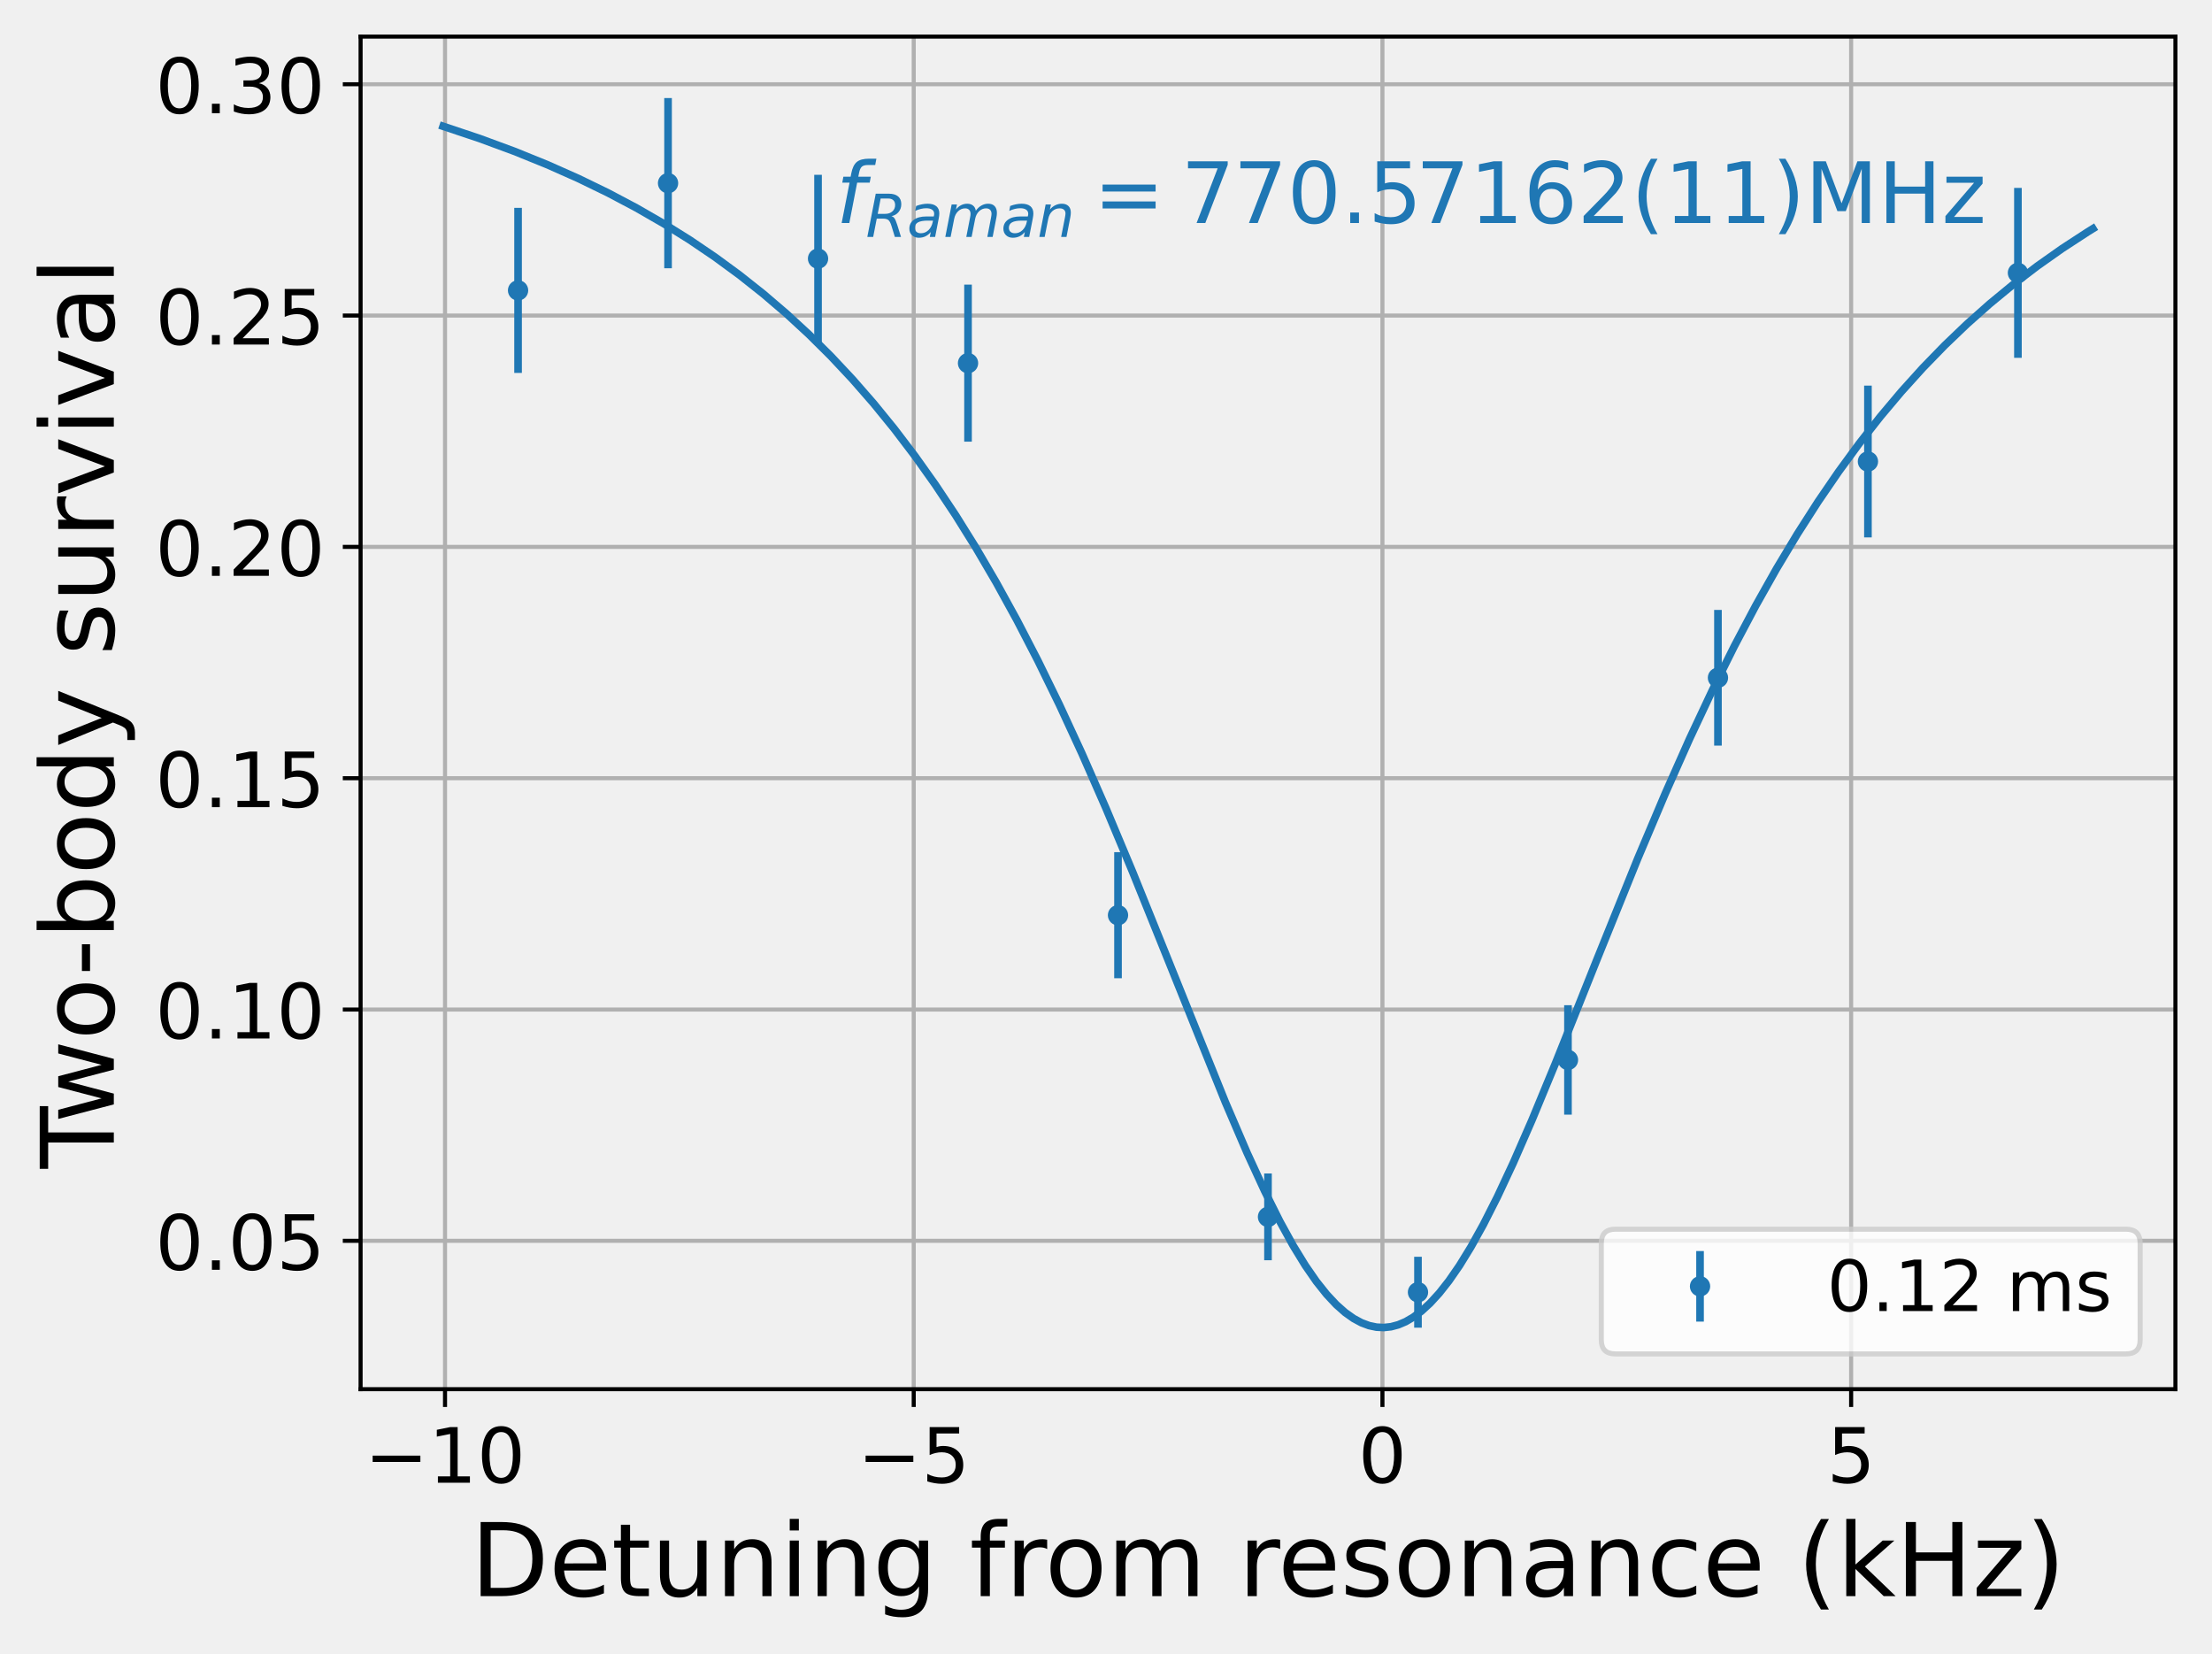
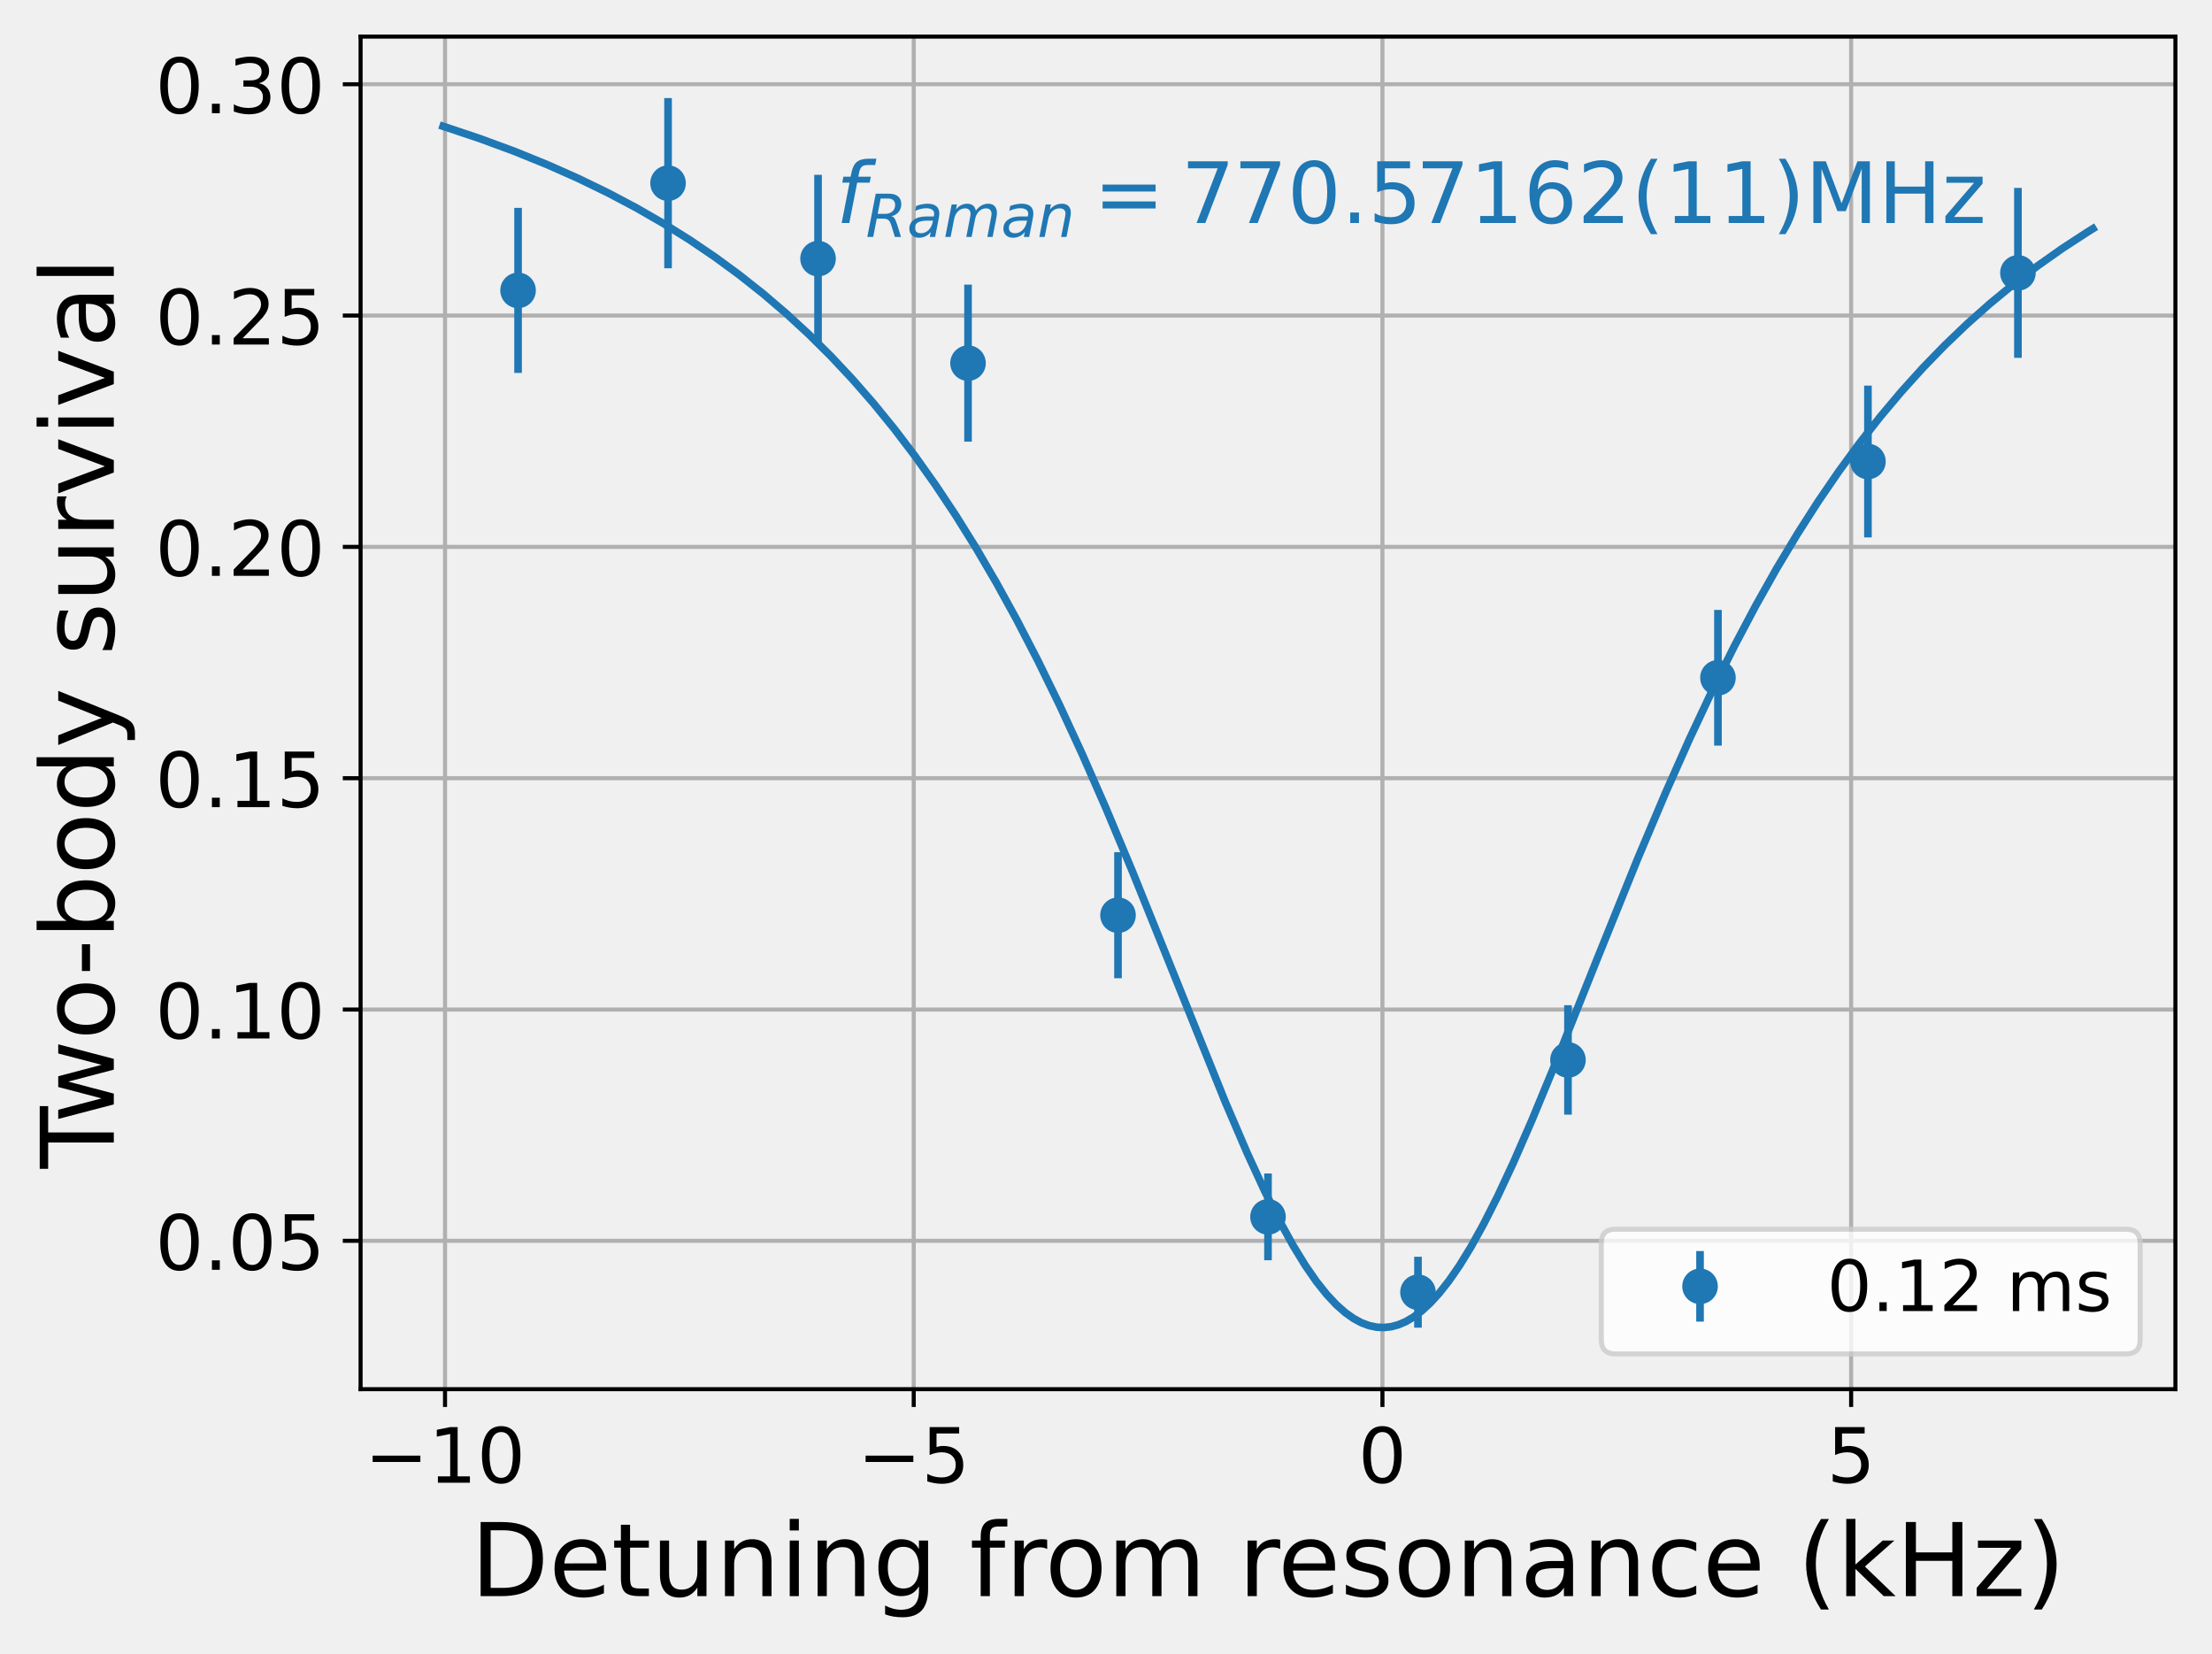
<svg xmlns="http://www.w3.org/2000/svg" xmlns:xlink="http://www.w3.org/1999/xlink" height="325.385pt" version="1.1" viewBox="0 0 435.275 325.385" width="435.275pt">
  <defs>
    <style type="text/css">*{stroke-linecap:butt;stroke-linejoin:round;}</style>
  </defs>
  <g id="figure_1">
    <g id="patch_1">
      <path d="M 0 325.385  L 435.275 325.385  L 435.275 0  L 0 0  z " style="fill:none;" />
    </g>
    <g id="axes_1">
      <g id="patch_2">
        <path d="M 70.955 273.312  L 428.075 273.312  L 428.075 7.2  L 70.955 7.2  z " style="fill:none;" />
      </g>
      <g id="matplotlib.axis_1">
        <g id="xtick_1">
          <g id="line2d_1">
            <path clip-path="url(#p11323d8459)" d="M 87.571 273.312  L 87.571 7.2  " style="fill:none;stroke:#b0b0b0;stroke-linecap:square;stroke-width:0.8;" />
          </g>
          <g id="line2d_2">
            <defs>
              <path d="M 0 0  L 0 3.5  " id="m005f0a59be" style="stroke:#000000;stroke-width:0.8;" />
            </defs>
            <g>
              <use style="stroke:#000000;stroke-width:0.8;" x="87.571" xlink:href="#m005f0a59be" y="273.312" />
            </g>
          </g>
          <g id="text_1">
            <g transform="translate(71.74235 291.7097)scale(0.15 -0.15)">
              <defs>
                <path d="M 10.594 35.5  L 73.188 35.5  L 73.188 27.203  L 10.594 27.203  z " id="DejaVuSans-8722" />
                <path d="M 12.406 8.297  L 28.516 8.297  L 28.516 63.922  L 10.984 60.406  L 10.984 69.391  L 28.422 72.906  L 38.281 72.906  L 38.281 8.297  L 54.391 8.297  L 54.391 0  L 12.406 0  z " id="DejaVuSans-49" />
                <path d="M 31.781 66.406  Q 24.172 66.406 20.328 58.906  Q 16.5 51.422 16.5 36.375  Q 16.5 21.391 20.328 13.891  Q 24.172 6.391 31.781 6.391  Q 39.453 6.391 43.281 13.891  Q 47.125 21.391 47.125 36.375  Q 47.125 51.422 43.281 58.906  Q 39.453 66.406 31.781 66.406  z M 31.781 74.219  Q 44.047 74.219 50.516 64.516  Q 56.984 54.828 56.984 36.375  Q 56.984 17.969 50.516 8.266  Q 44.047 -1.422 31.781 -1.422  Q 19.531 -1.422 13.062 8.266  Q 6.594 17.969 6.594 36.375  Q 6.594 54.828 13.062 64.516  Q 19.531 74.219 31.781 74.219  z " id="DejaVuSans-48" />
              </defs>
              <use xlink:href="#DejaVuSans-8722" />
              <use x="83.789" xlink:href="#DejaVuSans-49" />
              <use x="147.412" xlink:href="#DejaVuSans-48" />
            </g>
          </g>
        </g>
        <g id="xtick_2">
          <g id="line2d_3">
            <path clip-path="url(#p11323d8459)" d="M 179.802 273.312  L 179.802 7.2  " style="fill:none;stroke:#b0b0b0;stroke-linecap:square;stroke-width:0.8;" />
          </g>
          <g id="line2d_4">
            <g>
              <use style="stroke:#000000;stroke-width:0.8;" x="179.802" xlink:href="#m005f0a59be" y="273.312" />
            </g>
          </g>
          <g id="text_2">
            <g transform="translate(168.7456 291.7097)scale(0.15 -0.15)">
              <defs>
                <path d="M 10.797 72.906  L 49.516 72.906  L 49.516 64.594  L 19.828 64.594  L 19.828 46.734  Q 21.969 47.469 24.109 47.828  Q 26.266 48.188 28.422 48.188  Q 40.625 48.188 47.75 41.5  Q 54.891 34.812 54.891 23.391  Q 54.891 11.625 47.562 5.094  Q 40.234 -1.422 26.906 -1.422  Q 22.312 -1.422 17.547 -0.641  Q 12.797 0.141 7.719 1.703  L 7.719 11.625  Q 12.109 9.234 16.797 8.062  Q 21.484 6.891 26.703 6.891  Q 35.156 6.891 40.078 11.328  Q 45.016 15.766 45.016 23.391  Q 45.016 31 40.078 35.438  Q 35.156 39.891 26.703 39.891  Q 22.75 39.891 18.812 39.016  Q 14.891 38.141 10.797 36.281  z " id="DejaVuSans-53" />
              </defs>
              <use xlink:href="#DejaVuSans-8722" />
              <use x="83.789" xlink:href="#DejaVuSans-53" />
            </g>
          </g>
        </g>
        <g id="xtick_3">
          <g id="line2d_5">
            <path clip-path="url(#p11323d8459)" d="M 272.034 273.312  L 272.034 7.2  " style="fill:none;stroke:#b0b0b0;stroke-linecap:square;stroke-width:0.8;" />
          </g>
          <g id="line2d_6">
            <g>
              <use style="stroke:#000000;stroke-width:0.8;" x="272.034" xlink:href="#m005f0a59be" y="273.312" />
            </g>
          </g>
          <g id="text_3">
            <g transform="translate(267.2618 291.7097)scale(0.15 -0.15)">
              <use xlink:href="#DejaVuSans-48" />
            </g>
          </g>
        </g>
        <g id="xtick_4">
          <g id="line2d_7">
            <path clip-path="url(#p11323d8459)" d="M 364.265 273.312  L 364.265 7.2  " style="fill:none;stroke:#b0b0b0;stroke-linecap:square;stroke-width:0.8;" />
          </g>
          <g id="line2d_8">
            <g>
              <use style="stroke:#000000;stroke-width:0.8;" x="364.265" xlink:href="#m005f0a59be" y="273.312" />
            </g>
          </g>
          <g id="text_4">
            <g transform="translate(359.4932 291.7097)scale(0.15 -0.15)">
              <use xlink:href="#DejaVuSans-53" />
            </g>
          </g>
        </g>
        <g id="text_5">
          <g transform="translate(92.61781 314.0261)scale(0.2 -0.2)">
            <defs>
              <path d="M 19.672 64.797  L 19.672 8.109  L 31.594 8.109  Q 46.688 8.109 53.688 14.938  Q 60.688 21.781 60.688 36.531  Q 60.688 51.172 53.688 57.984  Q 46.688 64.797 31.594 64.797  z M 9.812 72.906  L 30.078 72.906  Q 51.266 72.906 61.172 64.094  Q 71.094 55.281 71.094 36.531  Q 71.094 17.672 61.125 8.828  Q 51.172 0 30.078 0  L 9.812 0  z " id="DejaVuSans-68" />
              <path d="M 56.203 29.594  L 56.203 25.203  L 14.891 25.203  Q 15.484 15.922 20.484 11.062  Q 25.484 6.203 34.422 6.203  Q 39.594 6.203 44.453 7.469  Q 49.312 8.734 54.109 11.281  L 54.109 2.781  Q 49.266 0.734 44.188 -0.344  Q 39.109 -1.422 33.891 -1.422  Q 20.797 -1.422 13.156 6.188  Q 5.516 13.812 5.516 26.812  Q 5.516 40.234 12.766 48.109  Q 20.016 56 32.328 56  Q 43.359 56 49.781 48.891  Q 56.203 41.797 56.203 29.594  z M 47.219 32.234  Q 47.125 39.594 43.094 43.984  Q 39.062 48.391 32.422 48.391  Q 24.906 48.391 20.391 44.141  Q 15.875 39.891 15.188 32.172  z " id="DejaVuSans-101" />
              <path d="M 18.312 70.219  L 18.312 54.688  L 36.812 54.688  L 36.812 47.703  L 18.312 47.703  L 18.312 18.016  Q 18.312 11.328 20.141 9.422  Q 21.969 7.516 27.594 7.516  L 36.812 7.516  L 36.812 0  L 27.594 0  Q 17.188 0 13.234 3.875  Q 9.281 7.766 9.281 18.016  L 9.281 47.703  L 2.688 47.703  L 2.688 54.688  L 9.281 54.688  L 9.281 70.219  z " id="DejaVuSans-116" />
              <path d="M 8.5 21.578  L 8.5 54.688  L 17.484 54.688  L 17.484 21.922  Q 17.484 14.156 20.5 10.266  Q 23.531 6.391 29.594 6.391  Q 36.859 6.391 41.078 11.031  Q 45.312 15.672 45.312 23.688  L 45.312 54.688  L 54.297 54.688  L 54.297 0  L 45.312 0  L 45.312 8.406  Q 42.047 3.422 37.719 1  Q 33.406 -1.422 27.688 -1.422  Q 18.266 -1.422 13.375 4.438  Q 8.5 10.297 8.5 21.578  z M 31.109 56  z " id="DejaVuSans-117" />
              <path d="M 54.891 33.016  L 54.891 0  L 45.906 0  L 45.906 32.719  Q 45.906 40.484 42.875 44.328  Q 39.844 48.188 33.797 48.188  Q 26.516 48.188 22.312 43.547  Q 18.109 38.922 18.109 30.906  L 18.109 0  L 9.078 0  L 9.078 54.688  L 18.109 54.688  L 18.109 46.188  Q 21.344 51.125 25.703 53.562  Q 30.078 56 35.797 56  Q 45.219 56 50.047 50.172  Q 54.891 44.344 54.891 33.016  z " id="DejaVuSans-110" />
              <path d="M 9.422 54.688  L 18.406 54.688  L 18.406 0  L 9.422 0  z M 9.422 75.984  L 18.406 75.984  L 18.406 64.594  L 9.422 64.594  z " id="DejaVuSans-105" />
              <path d="M 45.406 27.984  Q 45.406 37.75 41.375 43.109  Q 37.359 48.484 30.078 48.484  Q 22.859 48.484 18.828 43.109  Q 14.797 37.75 14.797 27.984  Q 14.797 18.266 18.828 12.891  Q 22.859 7.516 30.078 7.516  Q 37.359 7.516 41.375 12.891  Q 45.406 18.266 45.406 27.984  z M 54.391 6.781  Q 54.391 -7.172 48.188 -13.984  Q 42 -20.797 29.203 -20.797  Q 24.469 -20.797 20.266 -20.094  Q 16.062 -19.391 12.109 -17.922  L 12.109 -9.188  Q 16.062 -11.328 19.922 -12.344  Q 23.781 -13.375 27.781 -13.375  Q 36.625 -13.375 41.016 -8.766  Q 45.406 -4.156 45.406 5.172  L 45.406 9.625  Q 42.625 4.781 38.281 2.391  Q 33.938 0 27.875 0  Q 17.828 0 11.672 7.656  Q 5.516 15.328 5.516 27.984  Q 5.516 40.672 11.672 48.328  Q 17.828 56 27.875 56  Q 33.938 56 38.281 53.609  Q 42.625 51.219 45.406 46.391  L 45.406 54.688  L 54.391 54.688  z " id="DejaVuSans-103" />
              <path id="DejaVuSans-32" />
              <path d="M 37.109 75.984  L 37.109 68.5  L 28.516 68.5  Q 23.688 68.5 21.797 66.547  Q 19.922 64.594 19.922 59.516  L 19.922 54.688  L 34.719 54.688  L 34.719 47.703  L 19.922 47.703  L 19.922 0  L 10.891 0  L 10.891 47.703  L 2.297 47.703  L 2.297 54.688  L 10.891 54.688  L 10.891 58.5  Q 10.891 67.625 15.141 71.797  Q 19.391 75.984 28.609 75.984  z " id="DejaVuSans-102" />
              <path d="M 41.109 46.297  Q 39.594 47.172 37.812 47.578  Q 36.031 48 33.891 48  Q 26.266 48 22.188 43.047  Q 18.109 38.094 18.109 28.812  L 18.109 0  L 9.078 0  L 9.078 54.688  L 18.109 54.688  L 18.109 46.188  Q 20.953 51.172 25.484 53.578  Q 30.031 56 36.531 56  Q 37.453 56 38.578 55.875  Q 39.703 55.766 41.062 55.516  z " id="DejaVuSans-114" />
              <path d="M 30.609 48.391  Q 23.391 48.391 19.188 42.75  Q 14.984 37.109 14.984 27.297  Q 14.984 17.484 19.156 11.844  Q 23.344 6.203 30.609 6.203  Q 37.797 6.203 41.984 11.859  Q 46.188 17.531 46.188 27.297  Q 46.188 37.016 41.984 42.703  Q 37.797 48.391 30.609 48.391  z M 30.609 56  Q 42.328 56 49.016 48.375  Q 55.719 40.766 55.719 27.297  Q 55.719 13.875 49.016 6.219  Q 42.328 -1.422 30.609 -1.422  Q 18.844 -1.422 12.172 6.219  Q 5.516 13.875 5.516 27.297  Q 5.516 40.766 12.172 48.375  Q 18.844 56 30.609 56  z " id="DejaVuSans-111" />
              <path d="M 52 44.188  Q 55.375 50.25 60.062 53.125  Q 64.75 56 71.094 56  Q 79.641 56 84.281 50.016  Q 88.922 44.047 88.922 33.016  L 88.922 0  L 79.891 0  L 79.891 32.719  Q 79.891 40.578 77.094 44.375  Q 74.312 48.188 68.609 48.188  Q 61.625 48.188 57.562 43.547  Q 53.516 38.922 53.516 30.906  L 53.516 0  L 44.484 0  L 44.484 32.719  Q 44.484 40.625 41.703 44.406  Q 38.922 48.188 33.109 48.188  Q 26.219 48.188 22.156 43.531  Q 18.109 38.875 18.109 30.906  L 18.109 0  L 9.078 0  L 9.078 54.688  L 18.109 54.688  L 18.109 46.188  Q 21.188 51.219 25.484 53.609  Q 29.781 56 35.688 56  Q 41.656 56 45.828 52.969  Q 50 49.953 52 44.188  z " id="DejaVuSans-109" />
              <path d="M 44.281 53.078  L 44.281 44.578  Q 40.484 46.531 36.375 47.5  Q 32.281 48.484 27.875 48.484  Q 21.188 48.484 17.844 46.438  Q 14.5 44.391 14.5 40.281  Q 14.5 37.156 16.891 35.375  Q 19.281 33.594 26.516 31.984  L 29.594 31.297  Q 39.156 29.25 43.188 25.516  Q 47.219 21.781 47.219 15.094  Q 47.219 7.469 41.188 3.016  Q 35.156 -1.422 24.609 -1.422  Q 20.219 -1.422 15.453 -0.562  Q 10.688 0.297 5.422 2  L 5.422 11.281  Q 10.406 8.688 15.234 7.391  Q 20.062 6.109 24.812 6.109  Q 31.156 6.109 34.562 8.281  Q 37.984 10.453 37.984 14.406  Q 37.984 18.062 35.516 20.016  Q 33.062 21.969 24.703 23.781  L 21.578 24.516  Q 13.234 26.266 9.516 29.906  Q 5.812 33.547 5.812 39.891  Q 5.812 47.609 11.281 51.797  Q 16.75 56 26.812 56  Q 31.781 56 36.172 55.266  Q 40.578 54.547 44.281 53.078  z " id="DejaVuSans-115" />
              <path d="M 34.281 27.484  Q 23.391 27.484 19.188 25  Q 14.984 22.516 14.984 16.5  Q 14.984 11.719 18.141 8.906  Q 21.297 6.109 26.703 6.109  Q 34.188 6.109 38.703 11.406  Q 43.219 16.703 43.219 25.484  L 43.219 27.484  z M 52.203 31.203  L 52.203 0  L 43.219 0  L 43.219 8.297  Q 40.141 3.328 35.547 0.953  Q 30.953 -1.422 24.312 -1.422  Q 15.922 -1.422 10.953 3.297  Q 6 8.016 6 15.922  Q 6 25.141 12.172 29.828  Q 18.359 34.516 30.609 34.516  L 43.219 34.516  L 43.219 35.406  Q 43.219 41.609 39.141 45  Q 35.062 48.391 27.688 48.391  Q 23 48.391 18.547 47.266  Q 14.109 46.141 10.016 43.891  L 10.016 52.203  Q 14.938 54.109 19.578 55.047  Q 24.219 56 28.609 56  Q 40.484 56 46.344 49.844  Q 52.203 43.703 52.203 31.203  z " id="DejaVuSans-97" />
              <path d="M 48.781 52.594  L 48.781 44.188  Q 44.969 46.297 41.141 47.344  Q 37.312 48.391 33.406 48.391  Q 24.656 48.391 19.812 42.844  Q 14.984 37.312 14.984 27.297  Q 14.984 17.281 19.812 11.734  Q 24.656 6.203 33.406 6.203  Q 37.312 6.203 41.141 7.25  Q 44.969 8.297 48.781 10.406  L 48.781 2.094  Q 45.016 0.344 40.984 -0.531  Q 36.969 -1.422 32.422 -1.422  Q 20.062 -1.422 12.781 6.344  Q 5.516 14.109 5.516 27.297  Q 5.516 40.672 12.859 48.328  Q 20.219 56 33.016 56  Q 37.156 56 41.109 55.141  Q 45.062 54.297 48.781 52.594  z " id="DejaVuSans-99" />
              <path d="M 31 75.875  Q 24.469 64.656 21.281 53.656  Q 18.109 42.672 18.109 31.391  Q 18.109 20.125 21.312 9.062  Q 24.516 -2 31 -13.188  L 23.188 -13.188  Q 15.875 -1.703 12.234 9.375  Q 8.594 20.453 8.594 31.391  Q 8.594 42.281 12.203 53.312  Q 15.828 64.359 23.188 75.875  z " id="DejaVuSans-40" />
              <path d="M 9.078 75.984  L 18.109 75.984  L 18.109 31.109  L 44.922 54.688  L 56.391 54.688  L 27.391 29.109  L 57.625 0  L 45.906 0  L 18.109 26.703  L 18.109 0  L 9.078 0  z " id="DejaVuSans-107" />
              <path d="M 9.812 72.906  L 19.672 72.906  L 19.672 43.016  L 55.516 43.016  L 55.516 72.906  L 65.375 72.906  L 65.375 0  L 55.516 0  L 55.516 34.719  L 19.672 34.719  L 19.672 0  L 9.812 0  z " id="DejaVuSans-72" />
              <path d="M 5.516 54.688  L 48.188 54.688  L 48.188 46.484  L 14.406 7.172  L 48.188 7.172  L 48.188 0  L 4.297 0  L 4.297 8.203  L 38.094 47.516  L 5.516 47.516  z " id="DejaVuSans-122" />
              <path d="M 8.016 75.875  L 15.828 75.875  Q 23.141 64.359 26.781 53.312  Q 30.422 42.281 30.422 31.391  Q 30.422 20.453 26.781 9.375  Q 23.141 -1.703 15.828 -13.188  L 8.016 -13.188  Q 14.5 -2 17.703 9.062  Q 20.906 20.125 20.906 31.391  Q 20.906 42.672 17.703 53.656  Q 14.5 64.656 8.016 75.875  z " id="DejaVuSans-41" />
            </defs>
            <use xlink:href="#DejaVuSans-68" />
            <use x="77.002" xlink:href="#DejaVuSans-101" />
            <use x="138.525" xlink:href="#DejaVuSans-116" />
            <use x="177.734" xlink:href="#DejaVuSans-117" />
            <use x="241.113" xlink:href="#DejaVuSans-110" />
            <use x="304.492" xlink:href="#DejaVuSans-105" />
            <use x="332.275" xlink:href="#DejaVuSans-110" />
            <use x="395.654" xlink:href="#DejaVuSans-103" />
            <use x="459.131" xlink:href="#DejaVuSans-32" />
            <use x="490.918" xlink:href="#DejaVuSans-102" />
            <use x="526.123" xlink:href="#DejaVuSans-114" />
            <use x="564.986" xlink:href="#DejaVuSans-111" />
            <use x="626.168" xlink:href="#DejaVuSans-109" />
            <use x="723.58" xlink:href="#DejaVuSans-32" />
            <use x="755.367" xlink:href="#DejaVuSans-114" />
            <use x="794.23" xlink:href="#DejaVuSans-101" />
            <use x="855.754" xlink:href="#DejaVuSans-115" />
            <use x="907.854" xlink:href="#DejaVuSans-111" />
            <use x="969.035" xlink:href="#DejaVuSans-110" />
            <use x="1032.414" xlink:href="#DejaVuSans-97" />
            <use x="1093.693" xlink:href="#DejaVuSans-110" />
            <use x="1157.072" xlink:href="#DejaVuSans-99" />
            <use x="1212.053" xlink:href="#DejaVuSans-101" />
            <use x="1273.576" xlink:href="#DejaVuSans-32" />
            <use x="1305.363" xlink:href="#DejaVuSans-40" />
            <use x="1344.377" xlink:href="#DejaVuSans-107" />
            <use x="1402.287" xlink:href="#DejaVuSans-72" />
            <use x="1477.482" xlink:href="#DejaVuSans-122" />
            <use x="1529.973" xlink:href="#DejaVuSans-41" />
          </g>
        </g>
      </g>
      <g id="matplotlib.axis_2">
        <g id="ytick_1">
          <g id="line2d_9">
            <path clip-path="url(#p11323d8459)" d="M 70.955 244.124  L 428.075 244.124  " style="fill:none;stroke:#b0b0b0;stroke-linecap:square;stroke-width:0.8;" />
          </g>
          <g id="line2d_10">
            <defs>
              <path d="M 0 0  L -3.5 0  " id="mc3ce260a5b" style="stroke:#000000;stroke-width:0.8;" />
            </defs>
            <g>
              <use style="stroke:#000000;stroke-width:0.8;" x="70.955" xlink:href="#mc3ce260a5b" y="244.124" />
            </g>
          </g>
          <g id="text_6">
            <g transform="translate(30.55625 249.8226)scale(0.15 -0.15)">
              <defs>
                <path d="M 10.688 12.406  L 21 12.406  L 21 0  L 10.688 0  z " id="DejaVuSans-46" />
              </defs>
              <use xlink:href="#DejaVuSans-48" />
              <use x="63.623" xlink:href="#DejaVuSans-46" />
              <use x="95.41" xlink:href="#DejaVuSans-48" />
              <use x="159.033" xlink:href="#DejaVuSans-53" />
            </g>
          </g>
        </g>
        <g id="ytick_2">
          <g id="line2d_11">
            <path clip-path="url(#p11323d8459)" d="M 70.955 198.614  L 428.075 198.614  " style="fill:none;stroke:#b0b0b0;stroke-linecap:square;stroke-width:0.8;" />
          </g>
          <g id="line2d_12">
            <g>
              <use style="stroke:#000000;stroke-width:0.8;" x="70.955" xlink:href="#mc3ce260a5b" y="198.614" />
            </g>
          </g>
          <g id="text_7">
            <g transform="translate(30.55625 204.3128)scale(0.15 -0.15)">
              <use xlink:href="#DejaVuSans-48" />
              <use x="63.623" xlink:href="#DejaVuSans-46" />
              <use x="95.41" xlink:href="#DejaVuSans-49" />
              <use x="159.033" xlink:href="#DejaVuSans-48" />
            </g>
          </g>
        </g>
        <g id="ytick_3">
          <g id="line2d_13">
            <path clip-path="url(#p11323d8459)" d="M 70.955 153.104  L 428.075 153.104  " style="fill:none;stroke:#b0b0b0;stroke-linecap:square;stroke-width:0.8;" />
          </g>
          <g id="line2d_14">
            <g>
              <use style="stroke:#000000;stroke-width:0.8;" x="70.955" xlink:href="#mc3ce260a5b" y="153.104" />
            </g>
          </g>
          <g id="text_8">
            <g transform="translate(30.55625 158.8031)scale(0.15 -0.15)">
              <use xlink:href="#DejaVuSans-48" />
              <use x="63.623" xlink:href="#DejaVuSans-46" />
              <use x="95.41" xlink:href="#DejaVuSans-49" />
              <use x="159.033" xlink:href="#DejaVuSans-53" />
            </g>
          </g>
        </g>
        <g id="ytick_4">
          <g id="line2d_15">
            <path clip-path="url(#p11323d8459)" d="M 70.955 107.595  L 428.075 107.595  " style="fill:none;stroke:#b0b0b0;stroke-linecap:square;stroke-width:0.8;" />
          </g>
          <g id="line2d_16">
            <g>
              <use style="stroke:#000000;stroke-width:0.8;" x="70.955" xlink:href="#mc3ce260a5b" y="107.595" />
            </g>
          </g>
          <g id="text_9">
            <g transform="translate(30.55625 113.2933)scale(0.15 -0.15)">
              <defs>
                <path d="M 19.188 8.297  L 53.609 8.297  L 53.609 0  L 7.328 0  L 7.328 8.297  Q 12.938 14.109 22.625 23.891  Q 32.328 33.688 34.812 36.531  Q 39.547 41.844 41.422 45.531  Q 43.312 49.219 43.312 52.781  Q 43.312 58.594 39.234 62.25  Q 35.156 65.922 28.609 65.922  Q 23.969 65.922 18.812 64.312  Q 13.672 62.703 7.812 59.422  L 7.812 69.391  Q 13.766 71.781 18.938 73  Q 24.125 74.219 28.422 74.219  Q 39.75 74.219 46.484 68.547  Q 53.219 62.891 53.219 53.422  Q 53.219 48.922 51.531 44.891  Q 49.859 40.875 45.406 35.406  Q 44.188 33.984 37.641 27.219  Q 31.109 20.453 19.188 8.297  z " id="DejaVuSans-50" />
              </defs>
              <use xlink:href="#DejaVuSans-48" />
              <use x="63.623" xlink:href="#DejaVuSans-46" />
              <use x="95.41" xlink:href="#DejaVuSans-50" />
              <use x="159.033" xlink:href="#DejaVuSans-48" />
            </g>
          </g>
        </g>
        <g id="ytick_5">
          <g id="line2d_17">
            <path clip-path="url(#p11323d8459)" d="M 70.955 62.085  L 428.075 62.085  " style="fill:none;stroke:#b0b0b0;stroke-linecap:square;stroke-width:0.8;" />
          </g>
          <g id="line2d_18">
            <g>
              <use style="stroke:#000000;stroke-width:0.8;" x="70.955" xlink:href="#mc3ce260a5b" y="62.085" />
            </g>
          </g>
          <g id="text_10">
            <g transform="translate(30.55625 67.78358)scale(0.15 -0.15)">
              <use xlink:href="#DejaVuSans-48" />
              <use x="63.623" xlink:href="#DejaVuSans-46" />
              <use x="95.41" xlink:href="#DejaVuSans-50" />
              <use x="159.033" xlink:href="#DejaVuSans-53" />
            </g>
          </g>
        </g>
        <g id="ytick_6">
          <g id="line2d_19">
            <path clip-path="url(#p11323d8459)" d="M 70.955 16.575  L 428.075 16.575  " style="fill:none;stroke:#b0b0b0;stroke-linecap:square;stroke-width:0.8;" />
          </g>
          <g id="line2d_20">
            <g>
              <use style="stroke:#000000;stroke-width:0.8;" x="70.955" xlink:href="#mc3ce260a5b" y="16.575" />
            </g>
          </g>
          <g id="text_11">
            <g transform="translate(30.55625 22.27383)scale(0.15 -0.15)">
              <defs>
                <path d="M 40.578 39.312  Q 47.656 37.797 51.625 33  Q 55.609 28.219 55.609 21.188  Q 55.609 10.406 48.188 4.484  Q 40.766 -1.422 27.094 -1.422  Q 22.516 -1.422 17.656 -0.516  Q 12.797 0.391 7.625 2.203  L 7.625 11.719  Q 11.719 9.328 16.594 8.109  Q 21.484 6.891 26.812 6.891  Q 36.078 6.891 40.938 10.547  Q 45.797 14.203 45.797 21.188  Q 45.797 27.641 41.281 31.266  Q 36.766 34.906 28.719 34.906  L 20.219 34.906  L 20.219 43.016  L 29.109 43.016  Q 36.375 43.016 40.234 45.922  Q 44.094 48.828 44.094 54.297  Q 44.094 59.906 40.109 62.906  Q 36.141 65.922 28.719 65.922  Q 24.656 65.922 20.016 65.031  Q 15.375 64.156 9.812 62.312  L 9.812 71.094  Q 15.438 72.656 20.344 73.438  Q 25.25 74.219 29.594 74.219  Q 40.828 74.219 47.359 69.109  Q 53.906 64.016 53.906 55.328  Q 53.906 49.266 50.438 45.094  Q 46.969 40.922 40.578 39.312  z " id="DejaVuSans-51" />
              </defs>
              <use xlink:href="#DejaVuSans-48" />
              <use x="63.623" xlink:href="#DejaVuSans-46" />
              <use x="95.41" xlink:href="#DejaVuSans-51" />
              <use x="159.033" xlink:href="#DejaVuSans-48" />
            </g>
          </g>
        </g>
        <g id="text_12">
          <g transform="translate(22.39688 229.8982)rotate(-90)scale(0.2 -0.2)">
            <defs>
              <path d="M -0.297 72.906  L 61.375 72.906  L 61.375 64.594  L 35.5 64.594  L 35.5 0  L 25.594 0  L 25.594 64.594  L -0.297 64.594  z " id="DejaVuSans-84" />
              <path d="M 4.203 54.688  L 13.188 54.688  L 24.422 12.016  L 35.594 54.688  L 46.188 54.688  L 57.422 12.016  L 68.609 54.688  L 77.594 54.688  L 63.281 0  L 52.688 0  L 40.922 44.828  L 29.109 0  L 18.5 0  z " id="DejaVuSans-119" />
              <path d="M 4.891 31.391  L 31.203 31.391  L 31.203 23.391  L 4.891 23.391  z " id="DejaVuSans-45" />
              <path d="M 48.688 27.297  Q 48.688 37.203 44.609 42.844  Q 40.531 48.484 33.406 48.484  Q 26.266 48.484 22.188 42.844  Q 18.109 37.203 18.109 27.297  Q 18.109 17.391 22.188 11.75  Q 26.266 6.109 33.406 6.109  Q 40.531 6.109 44.609 11.75  Q 48.688 17.391 48.688 27.297  z M 18.109 46.391  Q 20.953 51.266 25.266 53.625  Q 29.594 56 35.594 56  Q 45.562 56 51.781 48.094  Q 58.016 40.188 58.016 27.297  Q 58.016 14.406 51.781 6.484  Q 45.562 -1.422 35.594 -1.422  Q 29.594 -1.422 25.266 0.953  Q 20.953 3.328 18.109 8.203  L 18.109 0  L 9.078 0  L 9.078 75.984  L 18.109 75.984  z " id="DejaVuSans-98" />
              <path d="M 45.406 46.391  L 45.406 75.984  L 54.391 75.984  L 54.391 0  L 45.406 0  L 45.406 8.203  Q 42.578 3.328 38.25 0.953  Q 33.938 -1.422 27.875 -1.422  Q 17.969 -1.422 11.734 6.484  Q 5.516 14.406 5.516 27.297  Q 5.516 40.188 11.734 48.094  Q 17.969 56 27.875 56  Q 33.938 56 38.25 53.625  Q 42.578 51.266 45.406 46.391  z M 14.797 27.297  Q 14.797 17.391 18.875 11.75  Q 22.953 6.109 30.078 6.109  Q 37.203 6.109 41.297 11.75  Q 45.406 17.391 45.406 27.297  Q 45.406 37.203 41.297 42.844  Q 37.203 48.484 30.078 48.484  Q 22.953 48.484 18.875 42.844  Q 14.797 37.203 14.797 27.297  z " id="DejaVuSans-100" />
              <path d="M 32.172 -5.078  Q 28.375 -14.844 24.75 -17.812  Q 21.141 -20.797 15.094 -20.797  L 7.906 -20.797  L 7.906 -13.281  L 13.188 -13.281  Q 16.891 -13.281 18.938 -11.516  Q 21 -9.766 23.484 -3.219  L 25.094 0.875  L 2.984 54.688  L 12.5 54.688  L 29.594 11.922  L 46.688 54.688  L 56.203 54.688  z " id="DejaVuSans-121" />
              <path d="M 2.984 54.688  L 12.5 54.688  L 29.594 8.797  L 46.688 54.688  L 56.203 54.688  L 35.688 0  L 23.484 0  z " id="DejaVuSans-118" />
              <path d="M 9.422 75.984  L 18.406 75.984  L 18.406 0  L 9.422 0  z " id="DejaVuSans-108" />
            </defs>
            <use xlink:href="#DejaVuSans-84" />
            <use x="44.584" xlink:href="#DejaVuSans-119" />
            <use x="126.371" xlink:href="#DejaVuSans-111" />
            <use x="189.428" xlink:href="#DejaVuSans-45" />
            <use x="225.512" xlink:href="#DejaVuSans-98" />
            <use x="288.988" xlink:href="#DejaVuSans-111" />
            <use x="350.17" xlink:href="#DejaVuSans-100" />
            <use x="413.646" xlink:href="#DejaVuSans-121" />
            <use x="472.826" xlink:href="#DejaVuSans-32" />
            <use x="504.613" xlink:href="#DejaVuSans-115" />
            <use x="556.713" xlink:href="#DejaVuSans-117" />
            <use x="620.092" xlink:href="#DejaVuSans-114" />
            <use x="661.205" xlink:href="#DejaVuSans-118" />
            <use x="720.385" xlink:href="#DejaVuSans-105" />
            <use x="748.168" xlink:href="#DejaVuSans-118" />
            <use x="807.348" xlink:href="#DejaVuSans-97" />
            <use x="868.627" xlink:href="#DejaVuSans-108" />
          </g>
        </g>
      </g>
      <g id="LineCollection_1">
        <path clip-path="url(#p11323d8459)" d="M 101.944 73.371  L 101.944 40.888  " style="fill:none;stroke:#1f77b4;stroke-width:1.5;" />
        <path clip-path="url(#p11323d8459)" d="M 131.458 52.775  L 131.458 19.296  " style="fill:none;stroke:#1f77b4;stroke-width:1.5;" />
        <path clip-path="url(#p11323d8459)" d="M 160.973 67.375  L 160.973 34.388  " style="fill:none;stroke:#1f77b4;stroke-width:1.5;" />
        <path clip-path="url(#p11323d8459)" d="M 190.487 86.898  L 190.487 55.994  " style="fill:none;stroke:#1f77b4;stroke-width:1.5;" />
        <path clip-path="url(#p11323d8459)" d="M 220.001 192.46  L 220.001 167.656  " style="fill:none;stroke:#1f77b4;stroke-width:1.5;" />
        <path clip-path="url(#p11323d8459)" d="M 249.515 247.946  L 249.515 230.875  " style="fill:none;stroke:#1f77b4;stroke-width:1.5;" />
        <path clip-path="url(#p11323d8459)" d="M 279.029 261.216  L 279.029 247.258  " style="fill:none;stroke:#1f77b4;stroke-width:1.5;" />
        <path clip-path="url(#p11323d8459)" d="M 308.543 219.301  L 308.543 197.769  " style="fill:none;stroke:#1f77b4;stroke-width:1.5;" />
        <path clip-path="url(#p11323d8459)" d="M 338.057 146.688  L 338.057 120.001  " style="fill:none;stroke:#1f77b4;stroke-width:1.5;" />
        <path clip-path="url(#p11323d8459)" d="M 367.571 105.728  L 367.571 75.867  " style="fill:none;stroke:#1f77b4;stroke-width:1.5;" />
        <path clip-path="url(#p11323d8459)" d="M 397.085 70.403  L 397.085 36.97  " style="fill:none;stroke:#1f77b4;stroke-width:1.5;" />
      </g>
      <g id="line2d_21">
        <path clip-path="url(#p11323d8459)" d="M 87.187 24.843  L 94.395 27.255  L 101.214 29.771  L 107.675 32.39  L 113.812 35.116  L 119.656 37.954  L 125.241 40.911  L 130.598 43.997  L 135.761 47.226  L 140.728 50.595  L 145.534 54.12  L 150.209 57.827  L 154.755 61.716  L 159.171 65.787  L 163.489 70.071  L 167.71 74.571  L 171.866 79.327  L 175.957 84.347  L 180.015 89.681  L 184.042 95.342  L 188.035 101.344  L 192.029 107.749  L 196.055 114.63  L 200.114 122.013  L 204.237 129.981  L 208.49 138.692  L 212.906 148.251  L 217.614 158.982  L 222.874 171.54  L 229.628 188.284  L 241.122 216.834  L 245.407 226.823  L 248.849 234.304  L 251.836 240.282  L 254.466 245.067  L 256.869 248.988  L 259.044 252.127  L 261.057 254.654  L 262.94 256.668  L 264.694 258.224  L 266.35 259.4  L 267.908 260.241  L 269.402 260.799  L 270.863 261.107  L 272.291 261.179  L 273.72 261.025  L 275.149 260.645  L 276.61 260.025  L 278.136 259.13  L 279.727 257.935  L 281.415 256.382  L 283.201 254.43  L 285.117 252.001  L 287.195 248.994  L 289.435 245.353  L 291.903 240.906  L 294.662 235.456  L 297.779 228.789  L 301.448 220.393  L 306.091 209.177  L 314.209 188.865  L 322.228 169.028  L 327.683 156.128  L 332.488 145.324  L 336.969 135.786  L 341.287 127.112  L 345.476 119.191  L 349.599 111.866  L 353.691 105.049  L 357.749 98.715  L 361.808 92.79  L 365.899 87.208  L 370.022 81.958  L 374.178 77.023  L 378.399 72.354  L 382.685 67.942  L 387.068 63.748  L 391.549 59.766  L 396.16 55.967  L 400.9 52.35  L 405.77 48.913  L 410.803 45.632  L 411.842 44.987  L 411.842 44.987  " style="fill:none;stroke:#1f77b4;stroke-linecap:square;stroke-width:1.5;" />
      </g>
      <g id="line2d_22">
        <defs>
-           <path d="M 0 1.5  C 0.398 1.5 0.779 1.342 1.061 1.061  C 1.342 0.779 1.5 0.398 1.5 0  C 1.5 -0.398 1.342 -0.779 1.061 -1.061  C 0.779 -1.342 0.398 -1.5 0 -1.5  C -0.398 -1.5 -0.779 -1.342 -1.061 -1.061  C -1.342 -0.779 -1.5 -0.398 -1.5 0  C -1.5 0.398 -1.342 0.779 -1.061 1.061  C -0.779 1.342 -0.398 1.5 0 1.5  z " id="mb8bc26594a" style="stroke:#1f77b4;" />
+           <path d="M 0 3  C 0.796 3 1.559 2.684 2.121 2.121  C 2.684 1.559 3 0.796 3 0  C 3 -0.796 2.684 -1.559 2.121 -2.121  C 1.559 -2.684 0.796 -3 0 -3  C -0.796 -3 -1.559 -2.684 -2.121 -2.121  C -2.684 -1.559 -3 -0.796 -3 0  C -3 0.796 -2.684 1.559 -2.121 2.121  C -1.559 2.684 -0.796 3 0 3  z " id="mcb2457e3ba" style="stroke:#1f77b4;" />
        </defs>
        <g clip-path="url(#p11323d8459)">
-           <use style="fill:#1f77b4;stroke:#1f77b4;" x="101.944" xlink:href="#mb8bc26594a" y="57.13" />
-           <use style="fill:#1f77b4;stroke:#1f77b4;" x="131.458" xlink:href="#mb8bc26594a" y="36.035" />
-           <use style="fill:#1f77b4;stroke:#1f77b4;" x="160.973" xlink:href="#mb8bc26594a" y="50.881" />
-           <use style="fill:#1f77b4;stroke:#1f77b4;" x="190.487" xlink:href="#mb8bc26594a" y="71.446" />
-           <use style="fill:#1f77b4;stroke:#1f77b4;" x="220.001" xlink:href="#mb8bc26594a" y="180.058" />
-           <use style="fill:#1f77b4;stroke:#1f77b4;" x="249.515" xlink:href="#mb8bc26594a" y="239.411" />
-           <use style="fill:#1f77b4;stroke:#1f77b4;" x="279.029" xlink:href="#mb8bc26594a" y="254.237" />
-           <use style="fill:#1f77b4;stroke:#1f77b4;" x="308.543" xlink:href="#mb8bc26594a" y="208.535" />
-           <use style="fill:#1f77b4;stroke:#1f77b4;" x="338.057" xlink:href="#mb8bc26594a" y="133.344" />
-           <use style="fill:#1f77b4;stroke:#1f77b4;" x="367.571" xlink:href="#mb8bc26594a" y="90.798" />
-           <use style="fill:#1f77b4;stroke:#1f77b4;" x="397.085" xlink:href="#mb8bc26594a" y="53.687" />
+           <use style="fill:#1f77b4;stroke:#1f77b4;" x="101.944" xlink:href="#mcb2457e3ba" y="57.13" />
+           <use style="fill:#1f77b4;stroke:#1f77b4;" x="131.458" xlink:href="#mcb2457e3ba" y="36.035" />
+           <use style="fill:#1f77b4;stroke:#1f77b4;" x="160.973" xlink:href="#mcb2457e3ba" y="50.881" />
+           <use style="fill:#1f77b4;stroke:#1f77b4;" x="190.487" xlink:href="#mcb2457e3ba" y="71.446" />
+           <use style="fill:#1f77b4;stroke:#1f77b4;" x="220.001" xlink:href="#mcb2457e3ba" y="180.058" />
+           <use style="fill:#1f77b4;stroke:#1f77b4;" x="249.515" xlink:href="#mcb2457e3ba" y="239.411" />
+           <use style="fill:#1f77b4;stroke:#1f77b4;" x="279.029" xlink:href="#mcb2457e3ba" y="254.237" />
+           <use style="fill:#1f77b4;stroke:#1f77b4;" x="308.543" xlink:href="#mcb2457e3ba" y="208.535" />
+           <use style="fill:#1f77b4;stroke:#1f77b4;" x="338.057" xlink:href="#mcb2457e3ba" y="133.344" />
+           <use style="fill:#1f77b4;stroke:#1f77b4;" x="367.571" xlink:href="#mcb2457e3ba" y="90.798" />
+           <use style="fill:#1f77b4;stroke:#1f77b4;" x="397.085" xlink:href="#mcb2457e3ba" y="53.687" />
        </g>
      </g>
      <g id="patch_3">
        <path d="M 70.955 273.312  L 70.955 7.2  " style="fill:none;stroke:#000000;stroke-linecap:square;stroke-linejoin:miter;stroke-width:0.8;" />
      </g>
      <g id="patch_4">
        <path d="M 428.075 273.312  L 428.075 7.2  " style="fill:none;stroke:#000000;stroke-linecap:square;stroke-linejoin:miter;stroke-width:0.8;" />
      </g>
      <g id="patch_5">
        <path d="M 70.955 273.312  L 428.075 273.312  " style="fill:none;stroke:#000000;stroke-linecap:square;stroke-linejoin:miter;stroke-width:0.8;" />
      </g>
      <g id="patch_6">
        <path d="M 70.955 7.2  L 428.075 7.2  " style="fill:none;stroke:#000000;stroke-linecap:square;stroke-linejoin:miter;stroke-width:0.8;" />
      </g>
      <g id="text_13">
        <g style="fill:#1f77b4;" transform="translate(164.4919 43.88085)scale(0.1666 -0.1666)">
          <defs>
            <path d="M 47.797 75.984  L 46.391 68.5  L 37.797 68.5  Q 32.906 68.5 30.688 66.578  Q 28.469 64.656 27.391 59.516  L 26.422 54.688  L 41.219 54.688  L 39.891 47.703  L 25.094 47.703  L 15.828 0  L 6.781 0  L 16.109 47.703  L 7.516 47.703  L 8.797 54.688  L 17.391 54.688  L 18.109 58.5  Q 19.969 68.172 24.625 72.078  Q 29.297 75.984 39.312 75.984  z " id="DejaVuSans-Oblique-102" />
            <path d="M 25.203 64.797  L 20.219 38.922  L 32.906 38.922  Q 40.375 38.922 44.984 43.047  Q 49.609 47.172 49.609 53.812  Q 49.609 59.125 46.5 61.953  Q 43.406 64.797 37.594 64.797  z M 43.312 35.016  Q 46.438 34.281 48.516 31.391  Q 50.594 28.516 53.328 19.922  L 59.516 0  L 49.125 0  L 43.406 18.703  Q 41.219 25.922 38.328 28.359  Q 35.453 30.812 29.5 30.812  L 18.609 30.812  L 12.594 0  L 2.688 0  L 16.891 72.906  L 39.109 72.906  Q 49.219 72.906 54.609 68.328  Q 60.016 63.766 60.016 55.172  Q 60.016 47.562 55.422 41.984  Q 50.828 36.422 43.312 35.016  z " id="DejaVuSans-Oblique-82" />
            <path d="M 53.719 31.203  L 47.609 0  L 38.625 0  L 40.281 8.297  Q 36.328 3.422 31.266 1  Q 26.219 -1.422 20.016 -1.422  Q 13.031 -1.422 8.562 2.844  Q 4.109 7.125 4.109 13.812  Q 4.109 23.391 11.75 28.953  Q 19.391 34.516 32.812 34.516  L 45.312 34.516  L 45.797 36.922  Q 45.906 37.312 45.953 37.766  Q 46 38.234 46 39.203  Q 46 43.562 42.453 45.969  Q 38.922 48.391 32.516 48.391  Q 28.125 48.391 23.5 47.266  Q 18.891 46.141 14.016 43.891  L 15.578 52.203  Q 20.656 54.109 25.516 55.047  Q 30.375 56 34.906 56  Q 44.578 56 49.625 51.797  Q 54.688 47.609 54.688 39.594  Q 54.688 37.984 54.438 35.812  Q 54.203 33.641 53.719 31.203  z M 44 27.484  L 35.016 27.484  Q 23.969 27.484 18.672 24.531  Q 13.375 21.578 13.375 15.375  Q 13.375 11.078 16.078 8.641  Q 18.797 6.203 23.578 6.203  Q 30.906 6.203 36.375 11.453  Q 41.844 16.703 43.609 25.484  z " id="DejaVuSans-Oblique-97" />
            <path d="M 89.797 33.016  L 83.406 0  L 74.422 0  L 80.719 32.719  Q 81.109 34.812 81.297 36.328  Q 81.5 37.844 81.5 38.922  Q 81.5 43.312 79.047 45.75  Q 76.609 48.188 72.219 48.188  Q 65.672 48.188 60.547 43.281  Q 55.422 38.375 53.906 30.516  L 47.906 0  L 38.922 0  L 45.312 32.719  Q 45.703 34.516 45.891 36.047  Q 46.094 37.594 46.094 38.812  Q 46.094 43.266 43.656 45.719  Q 41.219 48.188 36.922 48.188  Q 30.281 48.188 25.141 43.281  Q 20.016 38.375 18.5 30.516  L 12.5 0  L 3.516 0  L 14.203 54.688  L 23.188 54.688  L 21.484 46.188  Q 25.141 50.984 30.047 53.484  Q 34.969 56 40.578 56  Q 46.531 56 50.359 52.875  Q 54.203 49.75 54.984 44.188  Q 59.078 49.953 64.469 52.969  Q 69.875 56 75.875 56  Q 82.906 56 86.734 51.953  Q 90.578 47.906 90.578 40.484  Q 90.578 38.875 90.375 36.938  Q 90.188 35.016 89.797 33.016  z " id="DejaVuSans-Oblique-109" />
            <path d="M 55.719 33.016  L 49.312 0  L 40.281 0  L 46.688 32.672  Q 47.125 34.969 47.359 36.719  Q 47.609 38.484 47.609 39.5  Q 47.609 43.609 45.016 45.891  Q 42.438 48.188 37.797 48.188  Q 30.562 48.188 25.344 43.375  Q 20.125 38.578 18.5 30.328  L 12.5 0  L 3.516 0  L 14.109 54.688  L 23.094 54.688  L 21.297 46.094  Q 25.047 50.828 30.312 53.406  Q 35.594 56 41.406 56  Q 48.641 56 52.609 52.094  Q 56.594 48.188 56.594 41.109  Q 56.594 39.359 56.375 37.359  Q 56.156 35.359 55.719 33.016  z " id="DejaVuSans-Oblique-110" />
            <path d="M 10.594 45.406  L 73.188 45.406  L 73.188 37.203  L 10.594 37.203  z M 10.594 25.484  L 73.188 25.484  L 73.188 17.188  L 10.594 17.188  z " id="DejaVuSans-61" />
            <path d="M 8.203 72.906  L 55.078 72.906  L 55.078 68.703  L 28.609 0  L 18.312 0  L 43.219 64.594  L 8.203 64.594  z " id="DejaVuSans-55" />
            <path d="M 33.016 40.375  Q 26.375 40.375 22.484 35.828  Q 18.609 31.297 18.609 23.391  Q 18.609 15.531 22.484 10.953  Q 26.375 6.391 33.016 6.391  Q 39.656 6.391 43.531 10.953  Q 47.406 15.531 47.406 23.391  Q 47.406 31.297 43.531 35.828  Q 39.656 40.375 33.016 40.375  z M 52.594 71.297  L 52.594 62.312  Q 48.875 64.062 45.094 64.984  Q 41.312 65.922 37.594 65.922  Q 27.828 65.922 22.672 59.328  Q 17.531 52.734 16.797 39.406  Q 19.672 43.656 24.016 45.922  Q 28.375 48.188 33.594 48.188  Q 44.578 48.188 50.953 41.516  Q 57.328 34.859 57.328 23.391  Q 57.328 12.156 50.688 5.359  Q 44.047 -1.422 33.016 -1.422  Q 20.359 -1.422 13.672 8.266  Q 6.984 17.969 6.984 36.375  Q 6.984 53.656 15.188 63.938  Q 23.391 74.219 37.203 74.219  Q 40.922 74.219 44.703 73.484  Q 48.484 72.75 52.594 71.297  z " id="DejaVuSans-54" />
            <path d="M 9.812 72.906  L 24.516 72.906  L 43.109 23.297  L 61.812 72.906  L 76.516 72.906  L 76.516 0  L 66.891 0  L 66.891 64.016  L 48.094 14.016  L 38.188 14.016  L 19.391 64.016  L 19.391 0  L 9.812 0  z " id="DejaVuSans-77" />
          </defs>
          <use transform="translate(0 0.015625)" xlink:href="#DejaVuSans-Oblique-102" />
          <use transform="translate(35.20508 -16.39062)scale(0.7)" xlink:href="#DejaVuSans-Oblique-82" />
          <use transform="translate(83.84277 -16.39062)scale(0.7)" xlink:href="#DejaVuSans-Oblique-97" />
          <use transform="translate(126.7383 -16.39062)scale(0.7)" xlink:href="#DejaVuSans-Oblique-109" />
          <use transform="translate(194.9268 -16.39062)scale(0.7)" xlink:href="#DejaVuSans-Oblique-97" />
          <use transform="translate(237.8223 -16.39062)scale(0.7)" xlink:href="#DejaVuSans-Oblique-110" />
          <use transform="translate(304.4043 0.015625)" xlink:href="#DejaVuSans-61" />
          <use transform="translate(407.6758 0.015625)" xlink:href="#DejaVuSans-55" />
          <use transform="translate(469.5488 0.015625)" xlink:href="#DejaVuSans-55" />
          <use transform="translate(533.1719 0.015625)" xlink:href="#DejaVuSans-48" />
          <use transform="translate(596.7949 0.015625)" xlink:href="#DejaVuSans-46" />
          <use transform="translate(628.582 0.015625)" xlink:href="#DejaVuSans-53" />
          <use transform="translate(684.9551 0.015625)" xlink:href="#DejaVuSans-55" />
          <use transform="translate(748.5781 0.015625)" xlink:href="#DejaVuSans-49" />
          <use transform="translate(812.2012 0.015625)" xlink:href="#DejaVuSans-54" />
          <use transform="translate(875.8242 0.015625)" xlink:href="#DejaVuSans-50" />
          <use transform="translate(939.4473 0.015625)" xlink:href="#DejaVuSans-40" />
          <use transform="translate(978.4609 0.015625)" xlink:href="#DejaVuSans-49" />
          <use transform="translate(1042.084 0.015625)" xlink:href="#DejaVuSans-49" />
          <use transform="translate(1105.707 0.015625)" xlink:href="#DejaVuSans-41" />
          <use transform="translate(1144.721 0.015625)" xlink:href="#DejaVuSans-77" />
          <use transform="translate(1231 0.015625)" xlink:href="#DejaVuSans-72" />
          <use transform="translate(1306.195 0.015625)" xlink:href="#DejaVuSans-122" />
        </g>
      </g>
      <g id="legend_1">
        <g id="patch_7">
          <path d="M 317.876 266.372  L 418.359 266.372  Q 421.135 266.372 421.135 263.596  L 421.135 244.611  Q 421.135 241.835 418.359 241.835  L 317.876 241.835  Q 315.1 241.835 315.1 244.611  L 315.1 263.596  Q 315.1 266.372 317.876 266.372  z " style="fill:#ffffff;opacity:0.8;stroke:#cccccc;stroke-linejoin:miter;" />
        </g>
        <g id="LineCollection_2">
          <path d="M 334.532 260.015  L 334.532 246.135  " style="fill:none;stroke:#1f77b4;stroke-width:1.5;" />
        </g>
        <g id="line2d_23" />
        <g id="line2d_24">
          <g>
-             <use style="fill:#1f77b4;stroke:#1f77b4;" x="334.532" xlink:href="#mb8bc26594a" y="253.075" />
+             <use style="fill:#1f77b4;stroke:#1f77b4;" x="334.532" xlink:href="#mcb2457e3ba" y="253.075" />
          </g>
        </g>
        <g id="text_14">
          <g transform="translate(359.5162 257.9334)scale(0.1388 -0.1388)">
            <use xlink:href="#DejaVuSans-48" />
            <use x="63.623" xlink:href="#DejaVuSans-46" />
            <use x="95.41" xlink:href="#DejaVuSans-49" />
            <use x="159.033" xlink:href="#DejaVuSans-50" />
            <use x="222.656" xlink:href="#DejaVuSans-32" />
            <use x="254.443" xlink:href="#DejaVuSans-109" />
            <use x="351.855" xlink:href="#DejaVuSans-115" />
          </g>
        </g>
      </g>
    </g>
  </g>
  <defs>
    <clipPath id="p11323d8459">
      <rect height="266.112" width="357.12" x="70.955" y="7.2" />
    </clipPath>
  </defs>
</svg>
